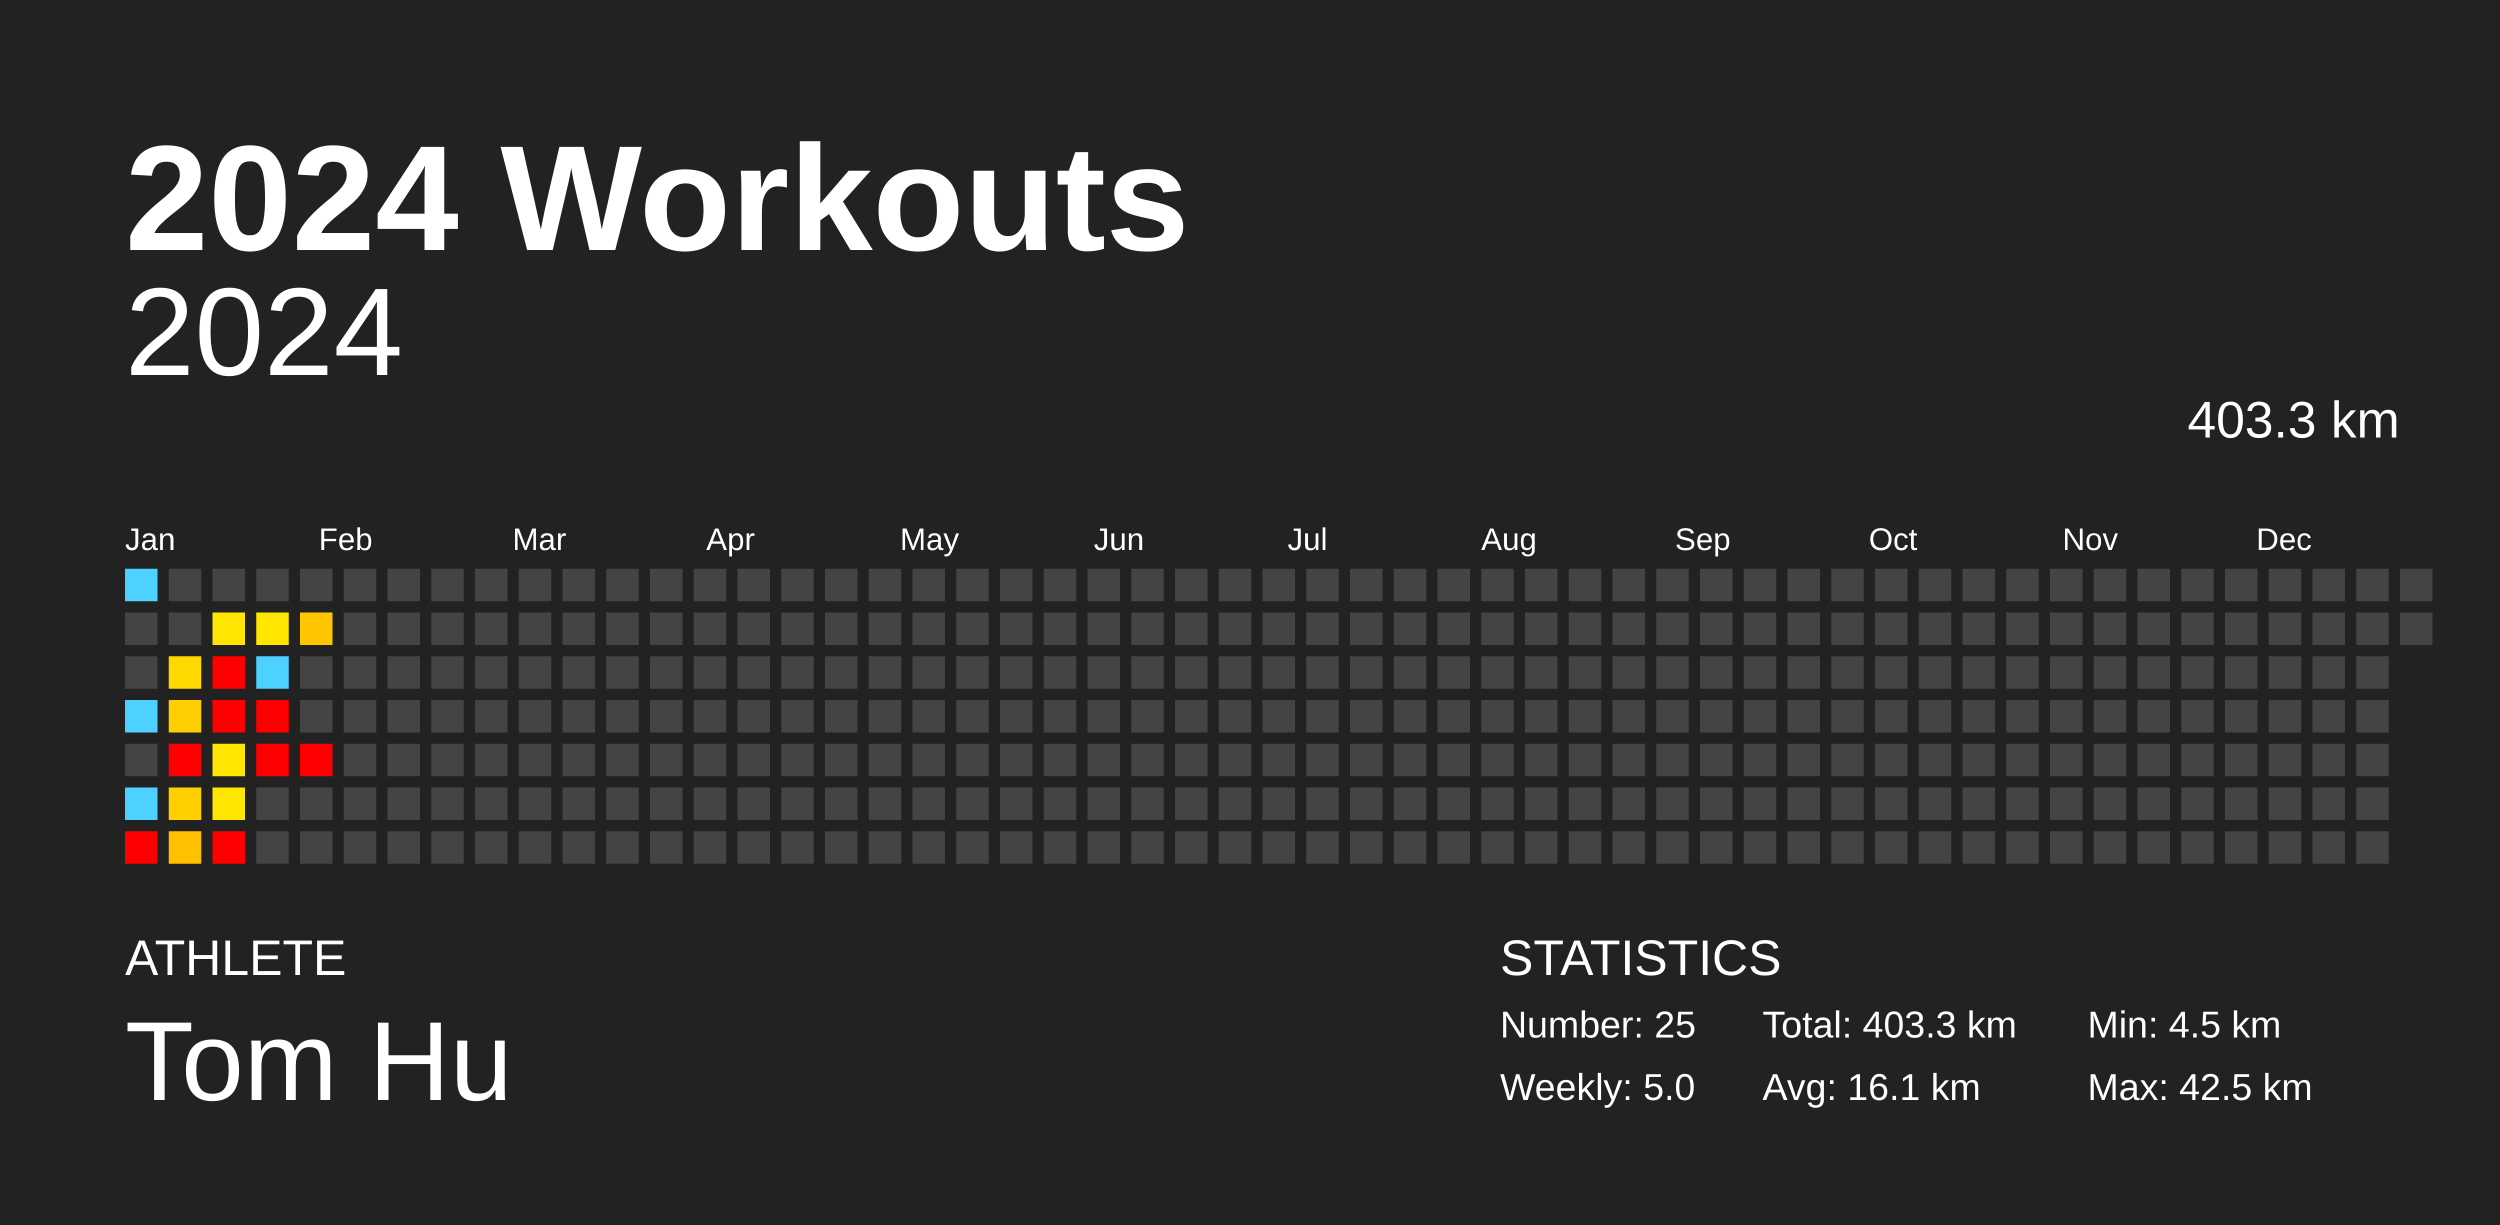
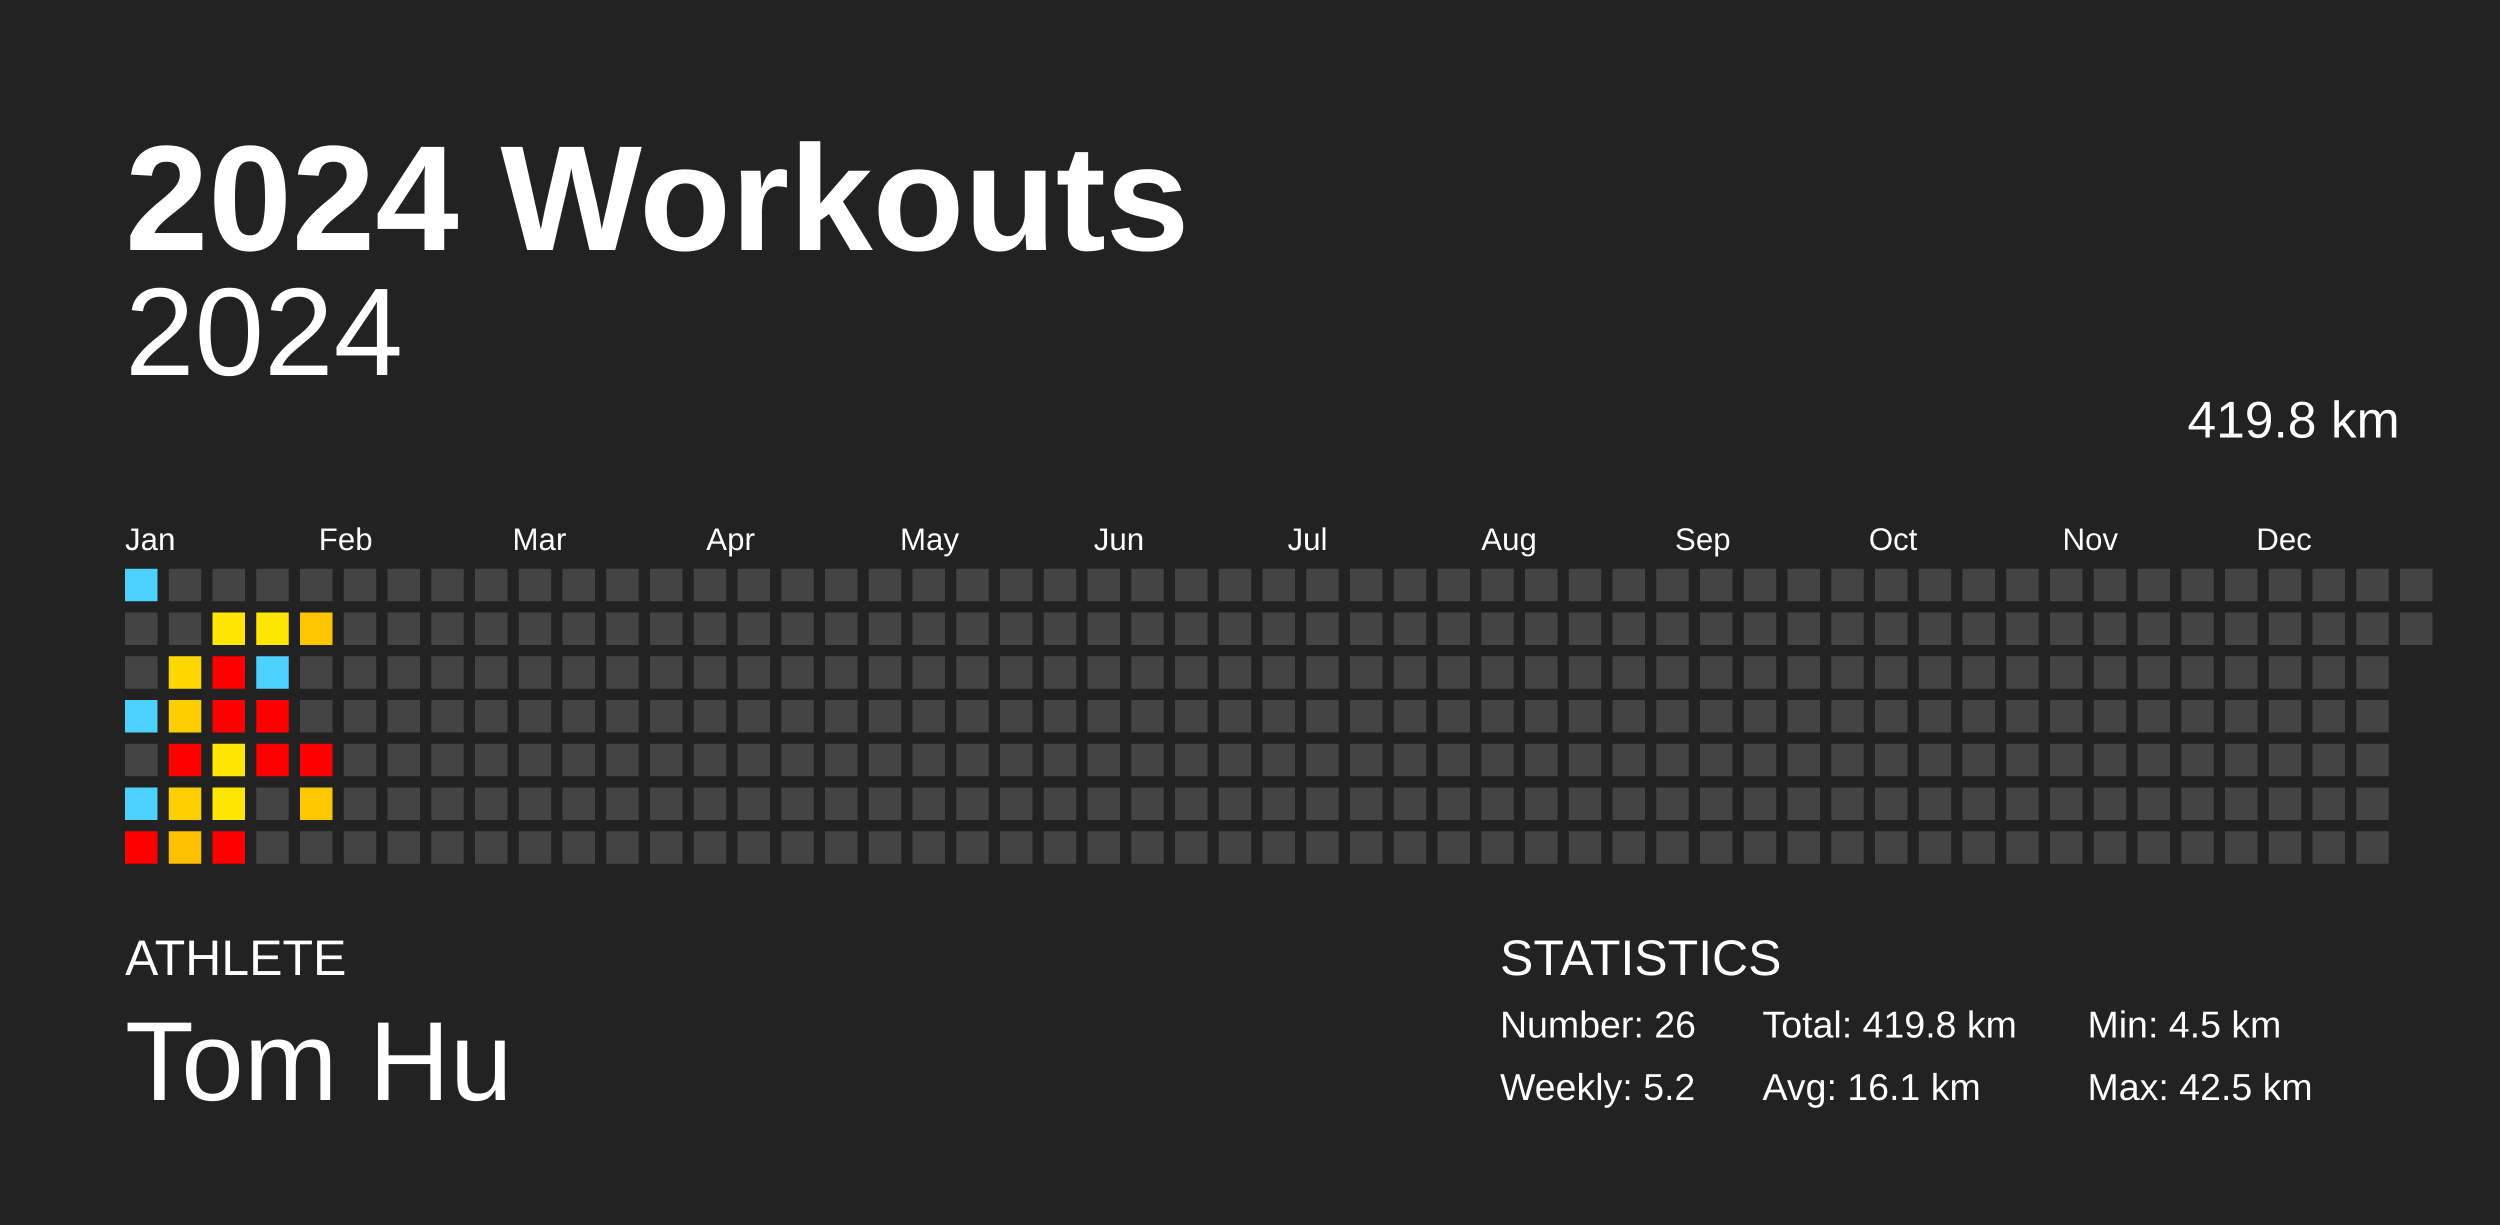
<svg xmlns="http://www.w3.org/2000/svg" baseProfile="full" height="98mm" version="1.1" viewBox="0,0,200,98" width="200mm">
  <defs />
  <rect fill="#222222" height="98" width="200" x="0" y="0" />
  <text fill="#FFFFFF" style="font-size:12px; font-family:Arial; font-weight:bold;" x="10" y="20">2024 Workouts</text>
  <text fill="#FFFFFF" style="font-size:4px; font-family:Arial" x="10" y="78">ATHLETE</text>
  <text fill="#FFFFFF" style="font-size:9px; font-family:Arial" x="10" y="88">Tom Hu</text>
  <text fill="#FFFFFF" style="font-size:4px; font-family:Arial" x="120" y="78">STATISTICS</text>
-   <text fill="#FFFFFF" style="font-size:3px; font-family:Arial" x="120" y="83">Number: 25</text>
-   <text fill="#FFFFFF" style="font-size:3px; font-family:Arial" x="120" y="88">Weekly: 5.0</text>
-   <text fill="#FFFFFF" style="font-size:3px; font-family:Arial" x="141" y="83">Total: 403.3 km</text>
+   <text fill="#FFFFFF" style="font-size:3px; font-family:Arial" x="120" y="83">Number: 26</text>
+   <text fill="#FFFFFF" style="font-size:3px; font-family:Arial" x="120" y="88">Weekly: 5.2</text>
+   <text fill="#FFFFFF" style="font-size:3px; font-family:Arial" x="141" y="83">Total: 419.8 km</text>
  <text fill="#FFFFFF" style="font-size:3px; font-family:Arial" x="141" y="88">Avg: 16.1 km</text>
  <text fill="#FFFFFF" style="font-size:3px; font-family:Arial" x="167" y="83">Min: 4.5 km</text>
  <text fill="#FFFFFF" style="font-size:3px; font-family:Arial" x="167" y="88">Max: 42.5 km</text>
  <text alignment-baseline="hanging" fill="#FFFFFF" style="font-size:10.0px; font-family:Arial;" x="10" y="30">2024</text>
-   <text alignment-baseline="hanging" fill="#FFFFFF" style="font-size:4.125px; font-family:Arial;" x="175" y="35">403.3 km</text>
+   <text alignment-baseline="hanging" fill="#FFFFFF" style="font-size:4.125px; font-family:Arial;" x="175" y="35">419.8 km</text>
  <text fill="#FFFFFF" style="font-size:2.5px; font-family:Arial" x="10.0" y="44">Jan</text>
  <text fill="#FFFFFF" style="font-size:2.5px; font-family:Arial" x="25.5" y="44">Feb</text>
  <text fill="#FFFFFF" style="font-size:2.5px; font-family:Arial" x="41.0" y="44">Mar</text>
  <text fill="#FFFFFF" style="font-size:2.5px; font-family:Arial" x="56.5" y="44">Apr</text>
  <text fill="#FFFFFF" style="font-size:2.5px; font-family:Arial" x="72.0" y="44">May</text>
  <text fill="#FFFFFF" style="font-size:2.5px; font-family:Arial" x="87.5" y="44">Jun</text>
  <text fill="#FFFFFF" style="font-size:2.5px; font-family:Arial" x="103.0" y="44">Jul</text>
  <text fill="#FFFFFF" style="font-size:2.5px; font-family:Arial" x="118.5" y="44">Aug</text>
  <text fill="#FFFFFF" style="font-size:2.5px; font-family:Arial" x="134.0" y="44">Sep</text>
  <text fill="#FFFFFF" style="font-size:2.5px; font-family:Arial" x="149.5" y="44">Oct</text>
  <text fill="#FFFFFF" style="font-size:2.5px; font-family:Arial" x="165.0" y="44">Nov</text>
  <text fill="#FFFFFF" style="font-size:2.5px; font-family:Arial" x="180.5" y="44">Dec</text>
  <rect fill="#4dd2ff" height="2.6" width="2.6" x="10.0" y="45.5" />
  <rect fill="#444444" height="2.6" width="2.6" x="10.0" y="49.0" />
  <rect fill="#444444" height="2.6" width="2.6" x="10.0" y="52.5" />
  <rect fill="#4dd2ff" height="2.6" width="2.6" x="10.0" y="56.0" />
  <rect fill="#444444" height="2.6" width="2.6" x="10.0" y="59.5" />
  <rect fill="#4dd2ff" height="2.6" width="2.6" x="10.0" y="63.0" />
  <rect fill="red" height="2.6" width="2.6" x="10.0" y="66.5" />
  <rect fill="#444444" height="2.6" width="2.6" x="13.5" y="45.5" />
  <rect fill="#444444" height="2.6" width="2.6" x="13.5" y="49.0" />
  <rect fill="#ffd800" height="2.6" width="2.6" x="13.5" y="52.5" />
  <rect fill="#ffce00" height="2.6" width="2.6" x="13.5" y="56.0" />
  <rect fill="red" height="2.6" width="2.6" x="13.5" y="59.5" />
  <rect fill="#ffcf00" height="2.6" width="2.6" x="13.5" y="63.0" />
  <rect fill="#ffc000" height="2.6" width="2.6" x="13.5" y="66.5" />
  <rect fill="#444444" height="2.6" width="2.6" x="17.0" y="45.5" />
  <rect fill="#ffe600" height="2.6" width="2.6" x="17.0" y="49.0" />
  <rect fill="red" height="2.6" width="2.6" x="17.0" y="52.5" />
  <rect fill="red" height="2.6" width="2.6" x="17.0" y="56.0" />
  <rect fill="#ffe600" height="2.6" width="2.6" x="17.0" y="59.5" />
  <rect fill="#ffe600" height="2.6" width="2.6" x="17.0" y="63.0" />
  <rect fill="red" height="2.6" width="2.6" x="17.0" y="66.5" />
  <rect fill="#444444" height="2.6" width="2.6" x="20.5" y="45.5" />
  <rect fill="#ffe600" height="2.6" width="2.6" x="20.5" y="49.0" />
  <rect fill="#4dd2ff" height="2.6" width="2.6" x="20.5" y="52.5" />
  <rect fill="red" height="2.6" width="2.6" x="20.5" y="56.0" />
  <rect fill="red" height="2.6" width="2.6" x="20.5" y="59.5" />
  <rect fill="#444444" height="2.6" width="2.6" x="20.5" y="63.0" />
  <rect fill="#444444" height="2.6" width="2.6" x="20.5" y="66.5" />
  <rect fill="#444444" height="2.6" width="2.6" x="24.0" y="45.5" />
  <rect fill="#ffc600" height="2.6" width="2.6" x="24.0" y="49.0" />
  <rect fill="#444444" height="2.6" width="2.6" x="24.0" y="52.5" />
  <rect fill="#444444" height="2.6" width="2.6" x="24.0" y="56.0" />
  <rect fill="red" height="2.6" width="2.6" x="24.0" y="59.5" />
-   <rect fill="#444444" height="2.6" width="2.6" x="24.0" y="63.0" />
+   <rect fill="#ffc800" height="2.6" width="2.6" x="24.0" y="63.0" />
  <rect fill="#444444" height="2.6" width="2.6" x="24.0" y="66.5" />
  <rect fill="#444444" height="2.6" width="2.6" x="27.5" y="45.5" />
  <rect fill="#444444" height="2.6" width="2.6" x="27.5" y="49.0" />
  <rect fill="#444444" height="2.6" width="2.6" x="27.5" y="52.5" />
  <rect fill="#444444" height="2.6" width="2.6" x="27.5" y="56.0" />
  <rect fill="#444444" height="2.6" width="2.6" x="27.5" y="59.5" />
  <rect fill="#444444" height="2.6" width="2.6" x="27.5" y="63.0" />
  <rect fill="#444444" height="2.6" width="2.6" x="27.5" y="66.5" />
  <rect fill="#444444" height="2.6" width="2.6" x="31.0" y="45.5" />
  <rect fill="#444444" height="2.6" width="2.6" x="31.0" y="49.0" />
  <rect fill="#444444" height="2.6" width="2.6" x="31.0" y="52.5" />
  <rect fill="#444444" height="2.6" width="2.6" x="31.0" y="56.0" />
  <rect fill="#444444" height="2.6" width="2.6" x="31.0" y="59.5" />
  <rect fill="#444444" height="2.6" width="2.6" x="31.0" y="63.0" />
  <rect fill="#444444" height="2.6" width="2.6" x="31.0" y="66.5" />
  <rect fill="#444444" height="2.6" width="2.6" x="34.5" y="45.5" />
  <rect fill="#444444" height="2.6" width="2.6" x="34.5" y="49.0" />
  <rect fill="#444444" height="2.6" width="2.6" x="34.5" y="52.5" />
  <rect fill="#444444" height="2.6" width="2.6" x="34.5" y="56.0" />
  <rect fill="#444444" height="2.6" width="2.6" x="34.5" y="59.5" />
  <rect fill="#444444" height="2.6" width="2.6" x="34.5" y="63.0" />
  <rect fill="#444444" height="2.6" width="2.6" x="34.5" y="66.5" />
  <rect fill="#444444" height="2.6" width="2.6" x="38.0" y="45.5" />
  <rect fill="#444444" height="2.6" width="2.6" x="38.0" y="49.0" />
  <rect fill="#444444" height="2.6" width="2.6" x="38.0" y="52.5" />
  <rect fill="#444444" height="2.6" width="2.6" x="38.0" y="56.0" />
  <rect fill="#444444" height="2.6" width="2.6" x="38.0" y="59.5" />
  <rect fill="#444444" height="2.6" width="2.6" x="38.0" y="63.0" />
  <rect fill="#444444" height="2.6" width="2.6" x="38.0" y="66.5" />
  <rect fill="#444444" height="2.6" width="2.6" x="41.5" y="45.5" />
  <rect fill="#444444" height="2.6" width="2.6" x="41.5" y="49.0" />
  <rect fill="#444444" height="2.6" width="2.6" x="41.5" y="52.5" />
  <rect fill="#444444" height="2.6" width="2.6" x="41.5" y="56.0" />
  <rect fill="#444444" height="2.6" width="2.6" x="41.5" y="59.5" />
  <rect fill="#444444" height="2.6" width="2.6" x="41.5" y="63.0" />
  <rect fill="#444444" height="2.6" width="2.6" x="41.5" y="66.5" />
  <rect fill="#444444" height="2.6" width="2.6" x="45.0" y="45.5" />
  <rect fill="#444444" height="2.6" width="2.6" x="45.0" y="49.0" />
  <rect fill="#444444" height="2.6" width="2.6" x="45.0" y="52.5" />
  <rect fill="#444444" height="2.6" width="2.6" x="45.0" y="56.0" />
  <rect fill="#444444" height="2.6" width="2.6" x="45.0" y="59.5" />
  <rect fill="#444444" height="2.6" width="2.6" x="45.0" y="63.0" />
  <rect fill="#444444" height="2.6" width="2.6" x="45.0" y="66.5" />
  <rect fill="#444444" height="2.6" width="2.6" x="48.5" y="45.5" />
  <rect fill="#444444" height="2.6" width="2.6" x="48.5" y="49.0" />
  <rect fill="#444444" height="2.6" width="2.6" x="48.5" y="52.5" />
  <rect fill="#444444" height="2.6" width="2.6" x="48.5" y="56.0" />
  <rect fill="#444444" height="2.6" width="2.6" x="48.5" y="59.5" />
  <rect fill="#444444" height="2.6" width="2.6" x="48.5" y="63.0" />
  <rect fill="#444444" height="2.6" width="2.6" x="48.5" y="66.5" />
  <rect fill="#444444" height="2.6" width="2.6" x="52.0" y="45.5" />
  <rect fill="#444444" height="2.6" width="2.6" x="52.0" y="49.0" />
  <rect fill="#444444" height="2.6" width="2.6" x="52.0" y="52.5" />
  <rect fill="#444444" height="2.6" width="2.6" x="52.0" y="56.0" />
  <rect fill="#444444" height="2.6" width="2.6" x="52.0" y="59.5" />
  <rect fill="#444444" height="2.6" width="2.6" x="52.0" y="63.0" />
  <rect fill="#444444" height="2.6" width="2.6" x="52.0" y="66.5" />
  <rect fill="#444444" height="2.6" width="2.6" x="55.5" y="45.5" />
  <rect fill="#444444" height="2.6" width="2.6" x="55.5" y="49.0" />
  <rect fill="#444444" height="2.6" width="2.6" x="55.5" y="52.5" />
  <rect fill="#444444" height="2.6" width="2.6" x="55.5" y="56.0" />
  <rect fill="#444444" height="2.6" width="2.6" x="55.5" y="59.5" />
  <rect fill="#444444" height="2.6" width="2.6" x="55.5" y="63.0" />
  <rect fill="#444444" height="2.6" width="2.6" x="55.5" y="66.5" />
  <rect fill="#444444" height="2.6" width="2.6" x="59.0" y="45.5" />
  <rect fill="#444444" height="2.6" width="2.6" x="59.0" y="49.0" />
  <rect fill="#444444" height="2.6" width="2.6" x="59.0" y="52.5" />
  <rect fill="#444444" height="2.6" width="2.6" x="59.0" y="56.0" />
  <rect fill="#444444" height="2.6" width="2.6" x="59.0" y="59.5" />
  <rect fill="#444444" height="2.6" width="2.6" x="59.0" y="63.0" />
  <rect fill="#444444" height="2.6" width="2.6" x="59.0" y="66.5" />
  <rect fill="#444444" height="2.6" width="2.6" x="62.5" y="45.5" />
  <rect fill="#444444" height="2.6" width="2.6" x="62.5" y="49.0" />
  <rect fill="#444444" height="2.6" width="2.6" x="62.5" y="52.5" />
  <rect fill="#444444" height="2.6" width="2.6" x="62.5" y="56.0" />
  <rect fill="#444444" height="2.6" width="2.6" x="62.5" y="59.5" />
  <rect fill="#444444" height="2.6" width="2.6" x="62.5" y="63.0" />
  <rect fill="#444444" height="2.6" width="2.6" x="62.5" y="66.5" />
  <rect fill="#444444" height="2.6" width="2.6" x="66.0" y="45.5" />
  <rect fill="#444444" height="2.6" width="2.6" x="66.0" y="49.0" />
  <rect fill="#444444" height="2.6" width="2.6" x="66.0" y="52.5" />
  <rect fill="#444444" height="2.6" width="2.6" x="66.0" y="56.0" />
  <rect fill="#444444" height="2.6" width="2.6" x="66.0" y="59.5" />
  <rect fill="#444444" height="2.6" width="2.6" x="66.0" y="63.0" />
  <rect fill="#444444" height="2.6" width="2.6" x="66.0" y="66.5" />
  <rect fill="#444444" height="2.6" width="2.6" x="69.5" y="45.5" />
  <rect fill="#444444" height="2.6" width="2.6" x="69.5" y="49.0" />
  <rect fill="#444444" height="2.6" width="2.6" x="69.5" y="52.5" />
  <rect fill="#444444" height="2.6" width="2.6" x="69.5" y="56.0" />
  <rect fill="#444444" height="2.6" width="2.6" x="69.5" y="59.5" />
  <rect fill="#444444" height="2.6" width="2.6" x="69.5" y="63.0" />
  <rect fill="#444444" height="2.6" width="2.6" x="69.5" y="66.5" />
  <rect fill="#444444" height="2.6" width="2.6" x="73.0" y="45.5" />
  <rect fill="#444444" height="2.6" width="2.6" x="73.0" y="49.0" />
  <rect fill="#444444" height="2.6" width="2.6" x="73.0" y="52.5" />
  <rect fill="#444444" height="2.6" width="2.6" x="73.0" y="56.0" />
  <rect fill="#444444" height="2.6" width="2.6" x="73.0" y="59.5" />
  <rect fill="#444444" height="2.6" width="2.6" x="73.0" y="63.0" />
  <rect fill="#444444" height="2.6" width="2.6" x="73.0" y="66.5" />
  <rect fill="#444444" height="2.6" width="2.6" x="76.5" y="45.5" />
  <rect fill="#444444" height="2.6" width="2.6" x="76.5" y="49.0" />
  <rect fill="#444444" height="2.6" width="2.6" x="76.5" y="52.5" />
  <rect fill="#444444" height="2.6" width="2.6" x="76.5" y="56.0" />
  <rect fill="#444444" height="2.6" width="2.6" x="76.5" y="59.5" />
  <rect fill="#444444" height="2.6" width="2.6" x="76.5" y="63.0" />
  <rect fill="#444444" height="2.6" width="2.6" x="76.5" y="66.5" />
  <rect fill="#444444" height="2.6" width="2.6" x="80.0" y="45.5" />
  <rect fill="#444444" height="2.6" width="2.6" x="80.0" y="49.0" />
  <rect fill="#444444" height="2.6" width="2.6" x="80.0" y="52.5" />
  <rect fill="#444444" height="2.6" width="2.6" x="80.0" y="56.0" />
  <rect fill="#444444" height="2.6" width="2.6" x="80.0" y="59.5" />
  <rect fill="#444444" height="2.6" width="2.6" x="80.0" y="63.0" />
  <rect fill="#444444" height="2.6" width="2.6" x="80.0" y="66.5" />
  <rect fill="#444444" height="2.6" width="2.6" x="83.5" y="45.5" />
  <rect fill="#444444" height="2.6" width="2.6" x="83.5" y="49.0" />
  <rect fill="#444444" height="2.6" width="2.6" x="83.5" y="52.5" />
  <rect fill="#444444" height="2.6" width="2.6" x="83.5" y="56.0" />
  <rect fill="#444444" height="2.6" width="2.6" x="83.5" y="59.5" />
  <rect fill="#444444" height="2.6" width="2.6" x="83.5" y="63.0" />
  <rect fill="#444444" height="2.6" width="2.6" x="83.5" y="66.5" />
  <rect fill="#444444" height="2.6" width="2.6" x="87.0" y="45.5" />
  <rect fill="#444444" height="2.6" width="2.6" x="87.0" y="49.0" />
  <rect fill="#444444" height="2.6" width="2.6" x="87.0" y="52.5" />
  <rect fill="#444444" height="2.6" width="2.6" x="87.0" y="56.0" />
  <rect fill="#444444" height="2.6" width="2.6" x="87.0" y="59.5" />
  <rect fill="#444444" height="2.6" width="2.6" x="87.0" y="63.0" />
  <rect fill="#444444" height="2.6" width="2.6" x="87.0" y="66.5" />
  <rect fill="#444444" height="2.6" width="2.6" x="90.5" y="45.5" />
  <rect fill="#444444" height="2.6" width="2.6" x="90.5" y="49.0" />
  <rect fill="#444444" height="2.6" width="2.6" x="90.5" y="52.5" />
  <rect fill="#444444" height="2.6" width="2.6" x="90.5" y="56.0" />
  <rect fill="#444444" height="2.6" width="2.6" x="90.5" y="59.5" />
  <rect fill="#444444" height="2.6" width="2.6" x="90.5" y="63.0" />
  <rect fill="#444444" height="2.6" width="2.6" x="90.5" y="66.5" />
  <rect fill="#444444" height="2.6" width="2.6" x="94.0" y="45.5" />
  <rect fill="#444444" height="2.6" width="2.6" x="94.0" y="49.0" />
  <rect fill="#444444" height="2.6" width="2.6" x="94.0" y="52.5" />
  <rect fill="#444444" height="2.6" width="2.6" x="94.0" y="56.0" />
  <rect fill="#444444" height="2.6" width="2.6" x="94.0" y="59.5" />
  <rect fill="#444444" height="2.6" width="2.6" x="94.0" y="63.0" />
  <rect fill="#444444" height="2.6" width="2.6" x="94.0" y="66.5" />
  <rect fill="#444444" height="2.6" width="2.6" x="97.5" y="45.5" />
  <rect fill="#444444" height="2.6" width="2.6" x="97.5" y="49.0" />
  <rect fill="#444444" height="2.6" width="2.6" x="97.5" y="52.5" />
  <rect fill="#444444" height="2.6" width="2.6" x="97.5" y="56.0" />
  <rect fill="#444444" height="2.6" width="2.6" x="97.5" y="59.5" />
  <rect fill="#444444" height="2.6" width="2.6" x="97.5" y="63.0" />
  <rect fill="#444444" height="2.6" width="2.6" x="97.5" y="66.5" />
  <rect fill="#444444" height="2.6" width="2.6" x="101.0" y="45.5" />
  <rect fill="#444444" height="2.6" width="2.6" x="101.0" y="49.0" />
  <rect fill="#444444" height="2.6" width="2.6" x="101.0" y="52.5" />
  <rect fill="#444444" height="2.6" width="2.6" x="101.0" y="56.0" />
  <rect fill="#444444" height="2.6" width="2.6" x="101.0" y="59.5" />
  <rect fill="#444444" height="2.6" width="2.6" x="101.0" y="63.0" />
  <rect fill="#444444" height="2.6" width="2.6" x="101.0" y="66.5" />
  <rect fill="#444444" height="2.6" width="2.6" x="104.5" y="45.5" />
  <rect fill="#444444" height="2.6" width="2.6" x="104.5" y="49.0" />
  <rect fill="#444444" height="2.6" width="2.6" x="104.5" y="52.5" />
  <rect fill="#444444" height="2.6" width="2.6" x="104.5" y="56.0" />
  <rect fill="#444444" height="2.6" width="2.6" x="104.5" y="59.5" />
  <rect fill="#444444" height="2.6" width="2.6" x="104.5" y="63.0" />
  <rect fill="#444444" height="2.6" width="2.6" x="104.5" y="66.5" />
  <rect fill="#444444" height="2.6" width="2.6" x="108.0" y="45.5" />
  <rect fill="#444444" height="2.6" width="2.6" x="108.0" y="49.0" />
  <rect fill="#444444" height="2.6" width="2.6" x="108.0" y="52.5" />
  <rect fill="#444444" height="2.6" width="2.6" x="108.0" y="56.0" />
  <rect fill="#444444" height="2.6" width="2.6" x="108.0" y="59.5" />
  <rect fill="#444444" height="2.6" width="2.6" x="108.0" y="63.0" />
  <rect fill="#444444" height="2.6" width="2.6" x="108.0" y="66.5" />
  <rect fill="#444444" height="2.6" width="2.6" x="111.5" y="45.5" />
  <rect fill="#444444" height="2.6" width="2.6" x="111.5" y="49.0" />
  <rect fill="#444444" height="2.6" width="2.6" x="111.5" y="52.5" />
  <rect fill="#444444" height="2.6" width="2.6" x="111.5" y="56.0" />
  <rect fill="#444444" height="2.6" width="2.6" x="111.5" y="59.5" />
  <rect fill="#444444" height="2.6" width="2.6" x="111.5" y="63.0" />
  <rect fill="#444444" height="2.6" width="2.6" x="111.5" y="66.5" />
  <rect fill="#444444" height="2.6" width="2.6" x="115.0" y="45.5" />
  <rect fill="#444444" height="2.6" width="2.6" x="115.0" y="49.0" />
  <rect fill="#444444" height="2.6" width="2.6" x="115.0" y="52.5" />
  <rect fill="#444444" height="2.6" width="2.6" x="115.0" y="56.0" />
  <rect fill="#444444" height="2.6" width="2.6" x="115.0" y="59.5" />
  <rect fill="#444444" height="2.6" width="2.6" x="115.0" y="63.0" />
  <rect fill="#444444" height="2.6" width="2.6" x="115.0" y="66.5" />
  <rect fill="#444444" height="2.6" width="2.6" x="118.5" y="45.5" />
  <rect fill="#444444" height="2.6" width="2.6" x="118.5" y="49.0" />
  <rect fill="#444444" height="2.6" width="2.6" x="118.5" y="52.5" />
  <rect fill="#444444" height="2.6" width="2.6" x="118.5" y="56.0" />
  <rect fill="#444444" height="2.6" width="2.6" x="118.5" y="59.5" />
  <rect fill="#444444" height="2.6" width="2.6" x="118.5" y="63.0" />
  <rect fill="#444444" height="2.6" width="2.6" x="118.5" y="66.5" />
  <rect fill="#444444" height="2.6" width="2.6" x="122.0" y="45.5" />
  <rect fill="#444444" height="2.6" width="2.6" x="122.0" y="49.0" />
  <rect fill="#444444" height="2.6" width="2.6" x="122.0" y="52.5" />
  <rect fill="#444444" height="2.6" width="2.6" x="122.0" y="56.0" />
  <rect fill="#444444" height="2.6" width="2.6" x="122.0" y="59.5" />
  <rect fill="#444444" height="2.6" width="2.6" x="122.0" y="63.0" />
  <rect fill="#444444" height="2.6" width="2.6" x="122.0" y="66.5" />
  <rect fill="#444444" height="2.6" width="2.6" x="125.5" y="45.5" />
  <rect fill="#444444" height="2.6" width="2.6" x="125.5" y="49.0" />
  <rect fill="#444444" height="2.6" width="2.6" x="125.5" y="52.5" />
  <rect fill="#444444" height="2.6" width="2.6" x="125.5" y="56.0" />
  <rect fill="#444444" height="2.6" width="2.6" x="125.5" y="59.5" />
  <rect fill="#444444" height="2.6" width="2.6" x="125.5" y="63.0" />
  <rect fill="#444444" height="2.6" width="2.6" x="125.5" y="66.5" />
  <rect fill="#444444" height="2.6" width="2.6" x="129.0" y="45.5" />
  <rect fill="#444444" height="2.6" width="2.6" x="129.0" y="49.0" />
  <rect fill="#444444" height="2.6" width="2.6" x="129.0" y="52.5" />
  <rect fill="#444444" height="2.6" width="2.6" x="129.0" y="56.0" />
  <rect fill="#444444" height="2.6" width="2.6" x="129.0" y="59.5" />
  <rect fill="#444444" height="2.6" width="2.6" x="129.0" y="63.0" />
  <rect fill="#444444" height="2.6" width="2.6" x="129.0" y="66.5" />
  <rect fill="#444444" height="2.6" width="2.6" x="132.5" y="45.5" />
  <rect fill="#444444" height="2.6" width="2.6" x="132.5" y="49.0" />
  <rect fill="#444444" height="2.6" width="2.6" x="132.5" y="52.5" />
  <rect fill="#444444" height="2.6" width="2.6" x="132.5" y="56.0" />
  <rect fill="#444444" height="2.6" width="2.6" x="132.5" y="59.5" />
  <rect fill="#444444" height="2.6" width="2.6" x="132.5" y="63.0" />
  <rect fill="#444444" height="2.6" width="2.6" x="132.5" y="66.5" />
  <rect fill="#444444" height="2.6" width="2.6" x="136.0" y="45.5" />
  <rect fill="#444444" height="2.6" width="2.6" x="136.0" y="49.0" />
  <rect fill="#444444" height="2.6" width="2.6" x="136.0" y="52.5" />
  <rect fill="#444444" height="2.6" width="2.6" x="136.0" y="56.0" />
  <rect fill="#444444" height="2.6" width="2.6" x="136.0" y="59.5" />
  <rect fill="#444444" height="2.6" width="2.6" x="136.0" y="63.0" />
  <rect fill="#444444" height="2.6" width="2.6" x="136.0" y="66.5" />
  <rect fill="#444444" height="2.6" width="2.6" x="139.5" y="45.5" />
  <rect fill="#444444" height="2.6" width="2.6" x="139.5" y="49.0" />
  <rect fill="#444444" height="2.6" width="2.6" x="139.5" y="52.5" />
  <rect fill="#444444" height="2.6" width="2.6" x="139.5" y="56.0" />
  <rect fill="#444444" height="2.6" width="2.6" x="139.5" y="59.5" />
  <rect fill="#444444" height="2.6" width="2.6" x="139.5" y="63.0" />
  <rect fill="#444444" height="2.6" width="2.6" x="139.5" y="66.5" />
  <rect fill="#444444" height="2.6" width="2.6" x="143.0" y="45.5" />
  <rect fill="#444444" height="2.6" width="2.6" x="143.0" y="49.0" />
  <rect fill="#444444" height="2.6" width="2.6" x="143.0" y="52.5" />
  <rect fill="#444444" height="2.6" width="2.6" x="143.0" y="56.0" />
  <rect fill="#444444" height="2.6" width="2.6" x="143.0" y="59.5" />
  <rect fill="#444444" height="2.6" width="2.6" x="143.0" y="63.0" />
  <rect fill="#444444" height="2.6" width="2.6" x="143.0" y="66.5" />
  <rect fill="#444444" height="2.6" width="2.6" x="146.5" y="45.5" />
  <rect fill="#444444" height="2.6" width="2.6" x="146.5" y="49.0" />
  <rect fill="#444444" height="2.6" width="2.6" x="146.5" y="52.5" />
  <rect fill="#444444" height="2.6" width="2.6" x="146.5" y="56.0" />
  <rect fill="#444444" height="2.6" width="2.6" x="146.5" y="59.5" />
  <rect fill="#444444" height="2.6" width="2.6" x="146.5" y="63.0" />
  <rect fill="#444444" height="2.6" width="2.6" x="146.5" y="66.5" />
  <rect fill="#444444" height="2.6" width="2.6" x="150.0" y="45.5" />
  <rect fill="#444444" height="2.6" width="2.6" x="150.0" y="49.0" />
  <rect fill="#444444" height="2.6" width="2.6" x="150.0" y="52.5" />
  <rect fill="#444444" height="2.6" width="2.6" x="150.0" y="56.0" />
  <rect fill="#444444" height="2.6" width="2.6" x="150.0" y="59.5" />
  <rect fill="#444444" height="2.6" width="2.6" x="150.0" y="63.0" />
  <rect fill="#444444" height="2.6" width="2.6" x="150.0" y="66.5" />
  <rect fill="#444444" height="2.6" width="2.6" x="153.5" y="45.5" />
  <rect fill="#444444" height="2.6" width="2.6" x="153.5" y="49.0" />
  <rect fill="#444444" height="2.6" width="2.6" x="153.5" y="52.5" />
  <rect fill="#444444" height="2.6" width="2.6" x="153.5" y="56.0" />
  <rect fill="#444444" height="2.6" width="2.6" x="153.5" y="59.5" />
  <rect fill="#444444" height="2.6" width="2.6" x="153.5" y="63.0" />
  <rect fill="#444444" height="2.6" width="2.6" x="153.5" y="66.5" />
  <rect fill="#444444" height="2.6" width="2.6" x="157.0" y="45.5" />
  <rect fill="#444444" height="2.6" width="2.6" x="157.0" y="49.0" />
  <rect fill="#444444" height="2.6" width="2.6" x="157.0" y="52.5" />
  <rect fill="#444444" height="2.6" width="2.6" x="157.0" y="56.0" />
  <rect fill="#444444" height="2.6" width="2.6" x="157.0" y="59.5" />
  <rect fill="#444444" height="2.6" width="2.6" x="157.0" y="63.0" />
  <rect fill="#444444" height="2.6" width="2.6" x="157.0" y="66.5" />
  <rect fill="#444444" height="2.6" width="2.6" x="160.5" y="45.5" />
  <rect fill="#444444" height="2.6" width="2.6" x="160.5" y="49.0" />
  <rect fill="#444444" height="2.6" width="2.6" x="160.5" y="52.5" />
  <rect fill="#444444" height="2.6" width="2.6" x="160.5" y="56.0" />
  <rect fill="#444444" height="2.6" width="2.6" x="160.5" y="59.5" />
  <rect fill="#444444" height="2.6" width="2.6" x="160.5" y="63.0" />
  <rect fill="#444444" height="2.6" width="2.6" x="160.5" y="66.5" />
  <rect fill="#444444" height="2.6" width="2.6" x="164.0" y="45.5" />
  <rect fill="#444444" height="2.6" width="2.6" x="164.0" y="49.0" />
  <rect fill="#444444" height="2.6" width="2.6" x="164.0" y="52.5" />
  <rect fill="#444444" height="2.6" width="2.6" x="164.0" y="56.0" />
  <rect fill="#444444" height="2.6" width="2.6" x="164.0" y="59.5" />
  <rect fill="#444444" height="2.6" width="2.6" x="164.0" y="63.0" />
  <rect fill="#444444" height="2.6" width="2.6" x="164.0" y="66.5" />
  <rect fill="#444444" height="2.6" width="2.6" x="167.5" y="45.5" />
  <rect fill="#444444" height="2.6" width="2.6" x="167.5" y="49.0" />
  <rect fill="#444444" height="2.6" width="2.6" x="167.5" y="52.5" />
  <rect fill="#444444" height="2.6" width="2.6" x="167.5" y="56.0" />
  <rect fill="#444444" height="2.6" width="2.6" x="167.5" y="59.5" />
  <rect fill="#444444" height="2.6" width="2.6" x="167.5" y="63.0" />
  <rect fill="#444444" height="2.6" width="2.6" x="167.5" y="66.5" />
  <rect fill="#444444" height="2.6" width="2.6" x="171.0" y="45.5" />
  <rect fill="#444444" height="2.6" width="2.6" x="171.0" y="49.0" />
  <rect fill="#444444" height="2.6" width="2.6" x="171.0" y="52.5" />
  <rect fill="#444444" height="2.6" width="2.6" x="171.0" y="56.0" />
  <rect fill="#444444" height="2.6" width="2.6" x="171.0" y="59.5" />
  <rect fill="#444444" height="2.6" width="2.6" x="171.0" y="63.0" />
  <rect fill="#444444" height="2.6" width="2.6" x="171.0" y="66.5" />
  <rect fill="#444444" height="2.6" width="2.6" x="174.5" y="45.5" />
  <rect fill="#444444" height="2.6" width="2.6" x="174.5" y="49.0" />
  <rect fill="#444444" height="2.6" width="2.6" x="174.5" y="52.5" />
  <rect fill="#444444" height="2.6" width="2.6" x="174.5" y="56.0" />
  <rect fill="#444444" height="2.6" width="2.6" x="174.5" y="59.5" />
  <rect fill="#444444" height="2.6" width="2.6" x="174.5" y="63.0" />
  <rect fill="#444444" height="2.6" width="2.6" x="174.5" y="66.5" />
  <rect fill="#444444" height="2.6" width="2.6" x="178.0" y="45.5" />
  <rect fill="#444444" height="2.6" width="2.6" x="178.0" y="49.0" />
  <rect fill="#444444" height="2.6" width="2.6" x="178.0" y="52.5" />
  <rect fill="#444444" height="2.6" width="2.6" x="178.0" y="56.0" />
  <rect fill="#444444" height="2.6" width="2.6" x="178.0" y="59.5" />
  <rect fill="#444444" height="2.6" width="2.6" x="178.0" y="63.0" />
  <rect fill="#444444" height="2.6" width="2.6" x="178.0" y="66.5" />
  <rect fill="#444444" height="2.6" width="2.6" x="181.5" y="45.5" />
  <rect fill="#444444" height="2.6" width="2.6" x="181.5" y="49.0" />
  <rect fill="#444444" height="2.6" width="2.6" x="181.5" y="52.5" />
  <rect fill="#444444" height="2.6" width="2.6" x="181.5" y="56.0" />
  <rect fill="#444444" height="2.6" width="2.6" x="181.5" y="59.5" />
  <rect fill="#444444" height="2.6" width="2.6" x="181.5" y="63.0" />
  <rect fill="#444444" height="2.6" width="2.6" x="181.5" y="66.5" />
  <rect fill="#444444" height="2.6" width="2.6" x="185.0" y="45.5" />
  <rect fill="#444444" height="2.6" width="2.6" x="185.0" y="49.0" />
  <rect fill="#444444" height="2.6" width="2.6" x="185.0" y="52.5" />
  <rect fill="#444444" height="2.6" width="2.6" x="185.0" y="56.0" />
  <rect fill="#444444" height="2.6" width="2.6" x="185.0" y="59.5" />
  <rect fill="#444444" height="2.6" width="2.6" x="185.0" y="63.0" />
  <rect fill="#444444" height="2.6" width="2.6" x="185.0" y="66.5" />
  <rect fill="#444444" height="2.6" width="2.6" x="188.5" y="45.5" />
  <rect fill="#444444" height="2.6" width="2.6" x="188.5" y="49.0" />
  <rect fill="#444444" height="2.6" width="2.6" x="188.5" y="52.5" />
  <rect fill="#444444" height="2.6" width="2.6" x="188.5" y="56.0" />
  <rect fill="#444444" height="2.6" width="2.6" x="188.5" y="59.5" />
  <rect fill="#444444" height="2.6" width="2.6" x="188.5" y="63.0" />
  <rect fill="#444444" height="2.6" width="2.6" x="188.5" y="66.5" />
  <rect fill="#444444" height="2.6" width="2.6" x="192.0" y="45.5" />
  <rect fill="#444444" height="2.6" width="2.6" x="192.0" y="49.0" />
</svg>
